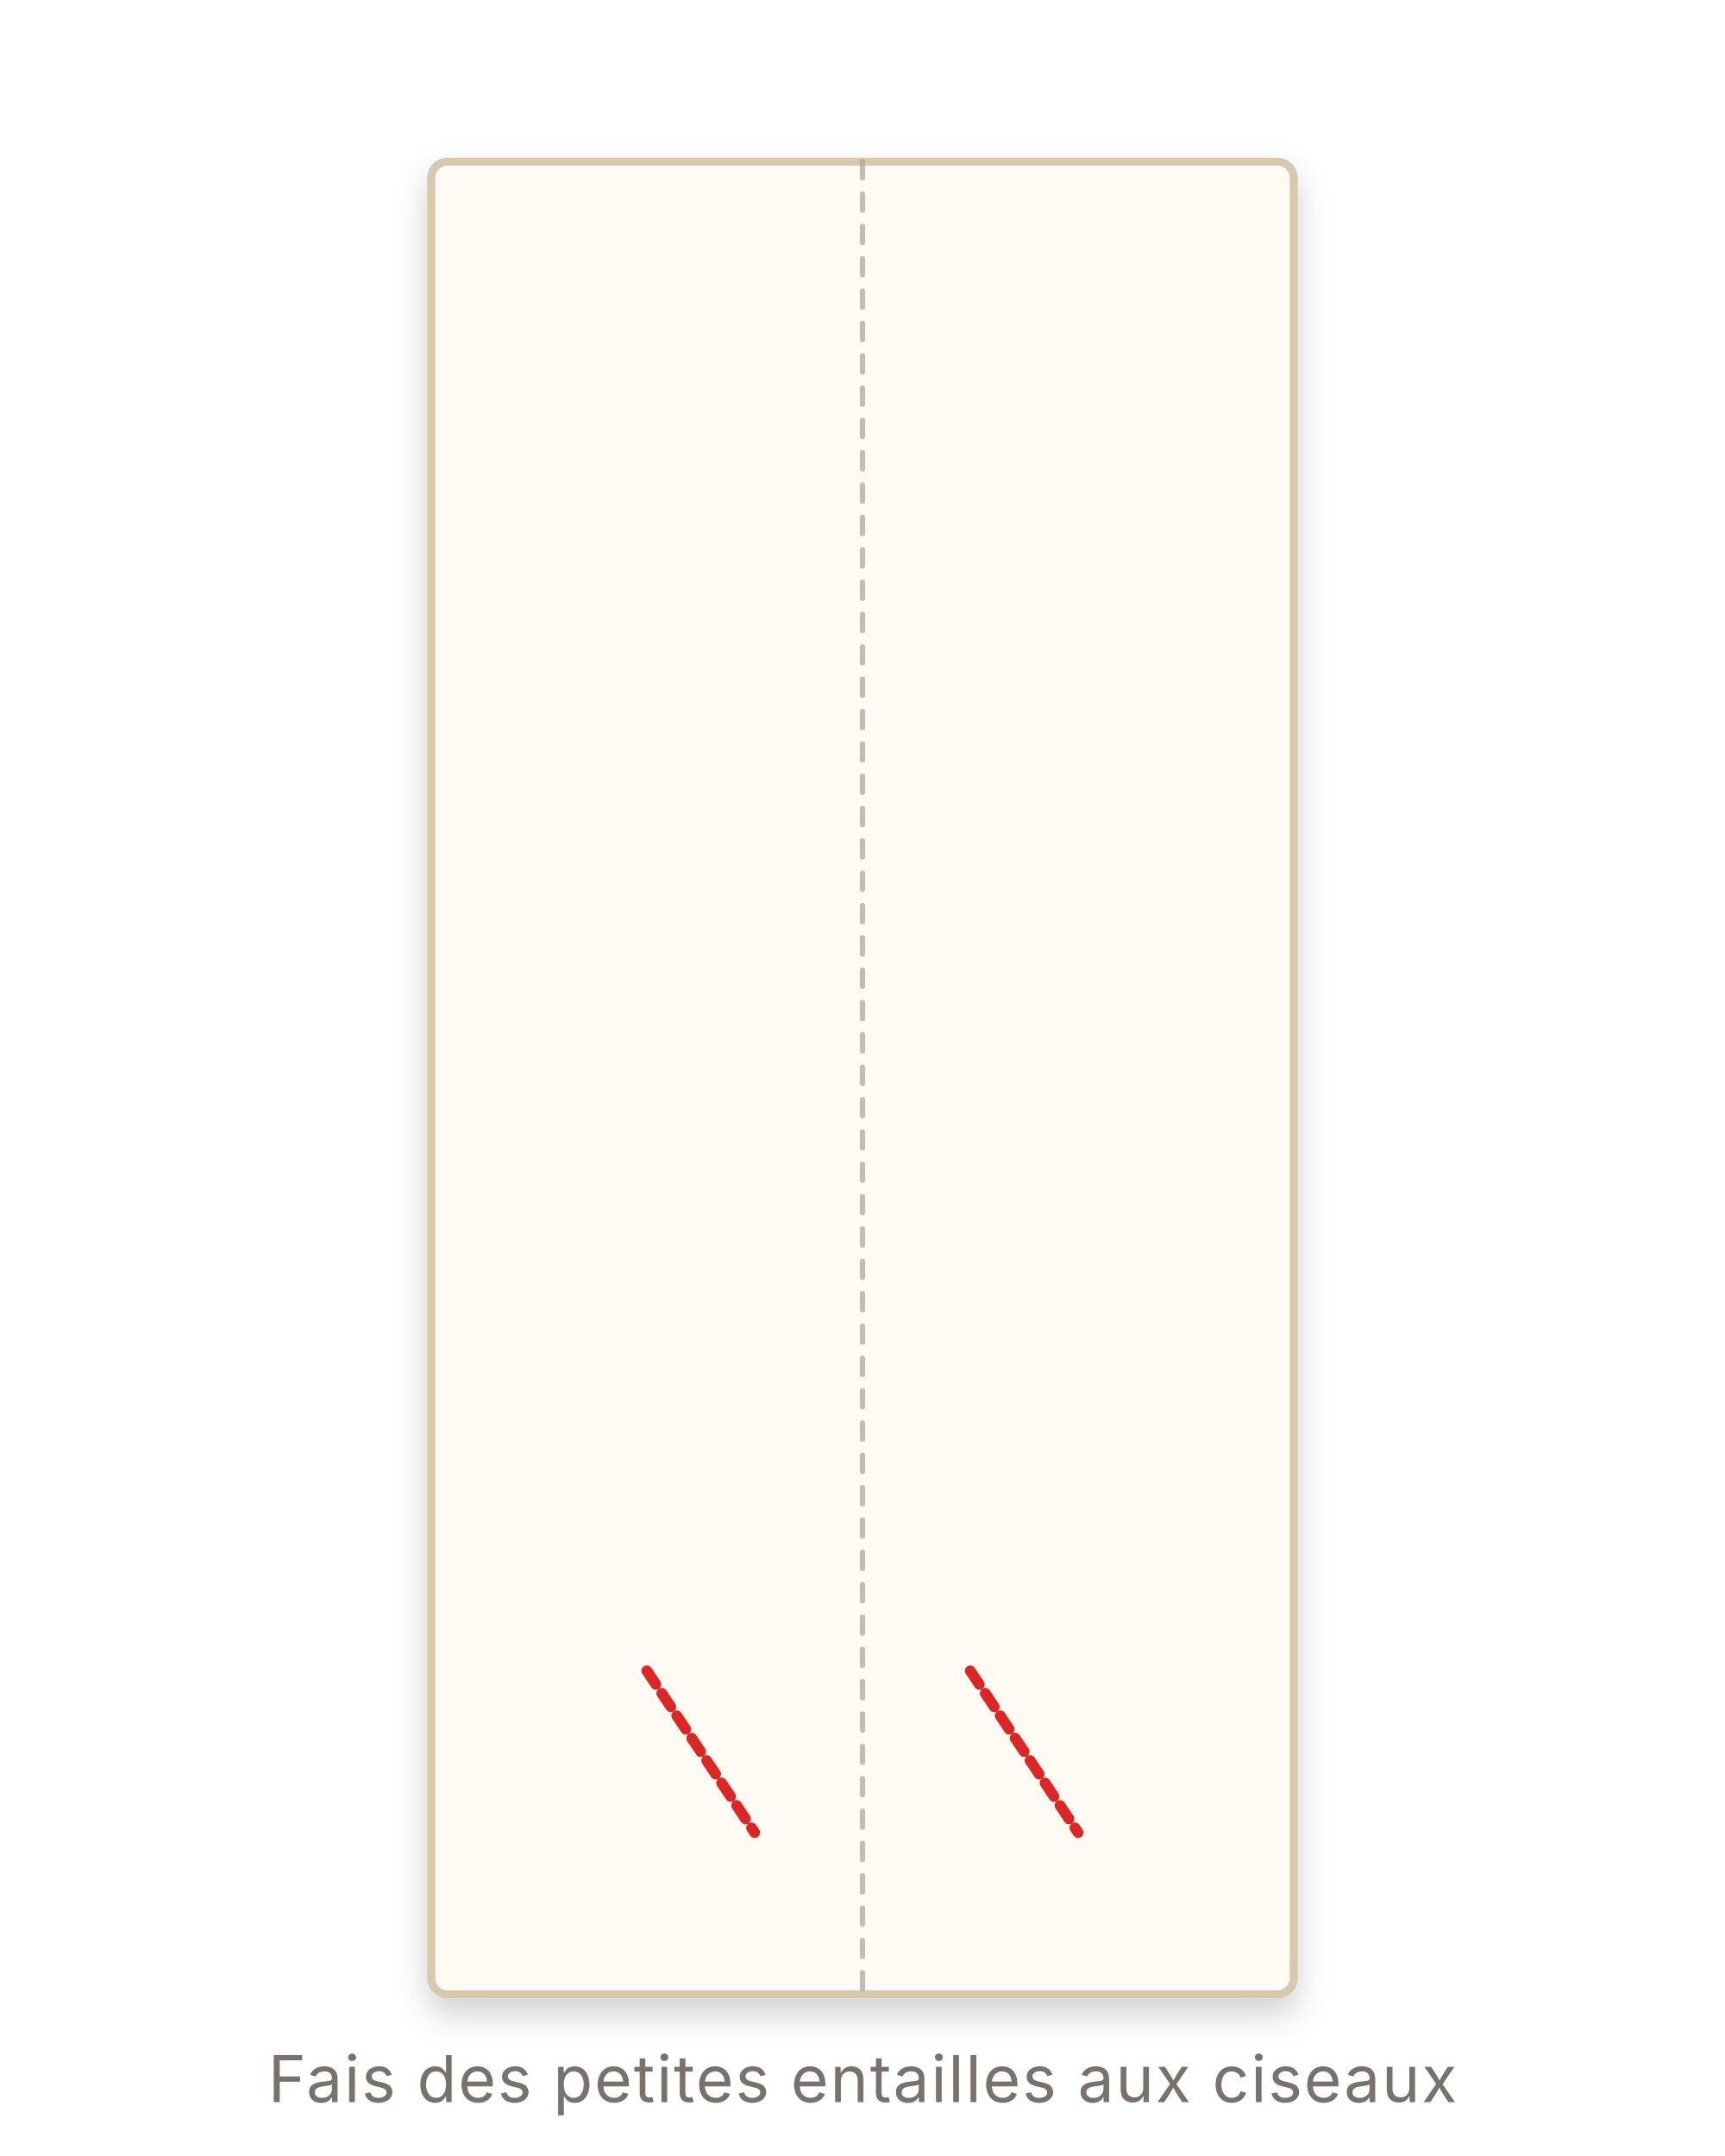
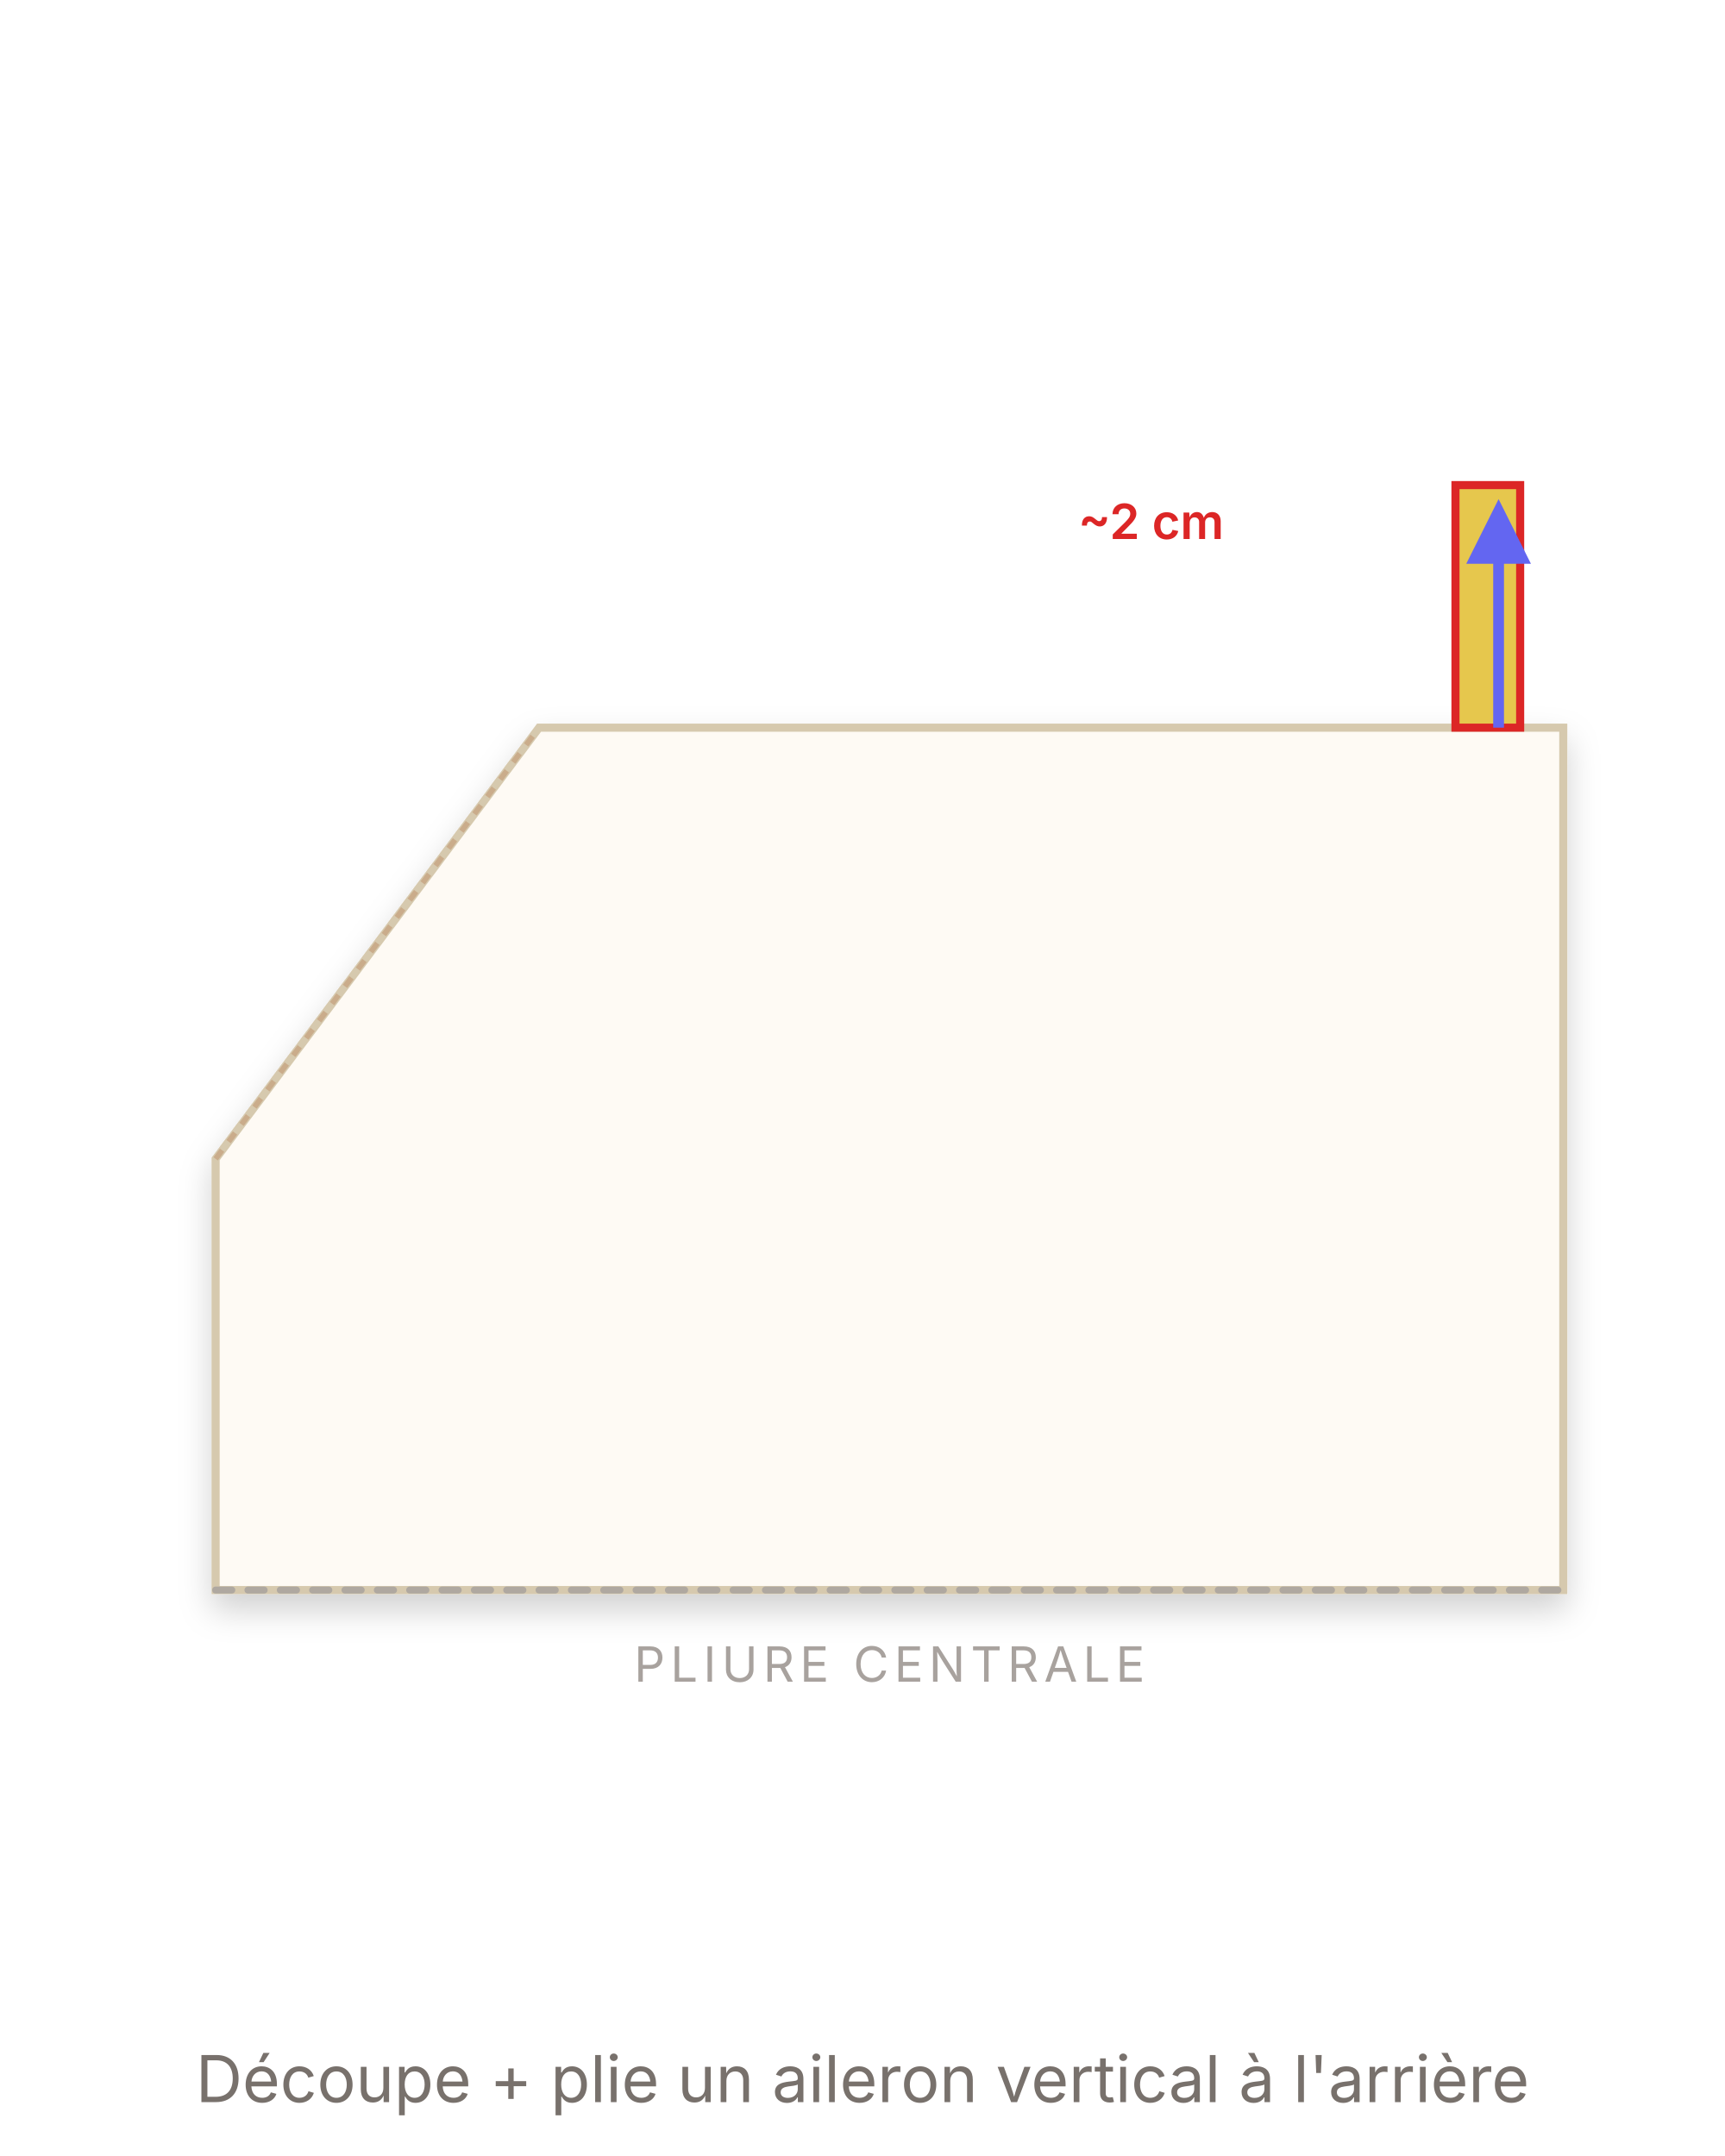
- <svg xmlns="http://www.w3.org/2000/svg" viewBox="0 0 320 400" fill="none" font-family="system-ui, -apple-system, sans-serif">
+ <svg xmlns="http://www.w3.org/2000/svg" viewBox="0 0 320 400" fill="none" font-family="system-ui,-apple-system,sans-serif">
  <defs>
    <filter id="ps" x="-10%" y="-10%" width="120%" height="120%">
      <feGaussianBlur in="SourceAlpha" stdDeviation="3" />
      <feOffset dx="0" dy="3" />
      <feComponentTransfer>
        <feFuncA type="linear" slope="0.18" />
      </feComponentTransfer>
      <feMerge>
        <feMergeNode />
        <feMergeNode in="SourceGraphic" />
      </feMerge>
    </filter>
    <marker id="arr" viewBox="0 0 10 10" refX="8" refY="5" markerWidth="6" markerHeight="6" orient="auto-start-reverse">
      <path d="M 0 0 L 10 5 L 0 10 z" fill="#6366f1" />
    </marker>
    <marker id="arrT" viewBox="0 0 10 10" refX="8" refY="5" markerWidth="6" markerHeight="6" orient="auto-start-reverse">
      <path d="M 0 0 L 10 5 L 0 10 z" fill="#14b8a6" />
    </marker>
    <linearGradient id="foldTri" x1="0" y1="0" x2="1" y2="1">
      <stop offset="0" stop-color="#fff7ed" />
      <stop offset="1" stop-color="#fed7aa" stop-opacity="0.7" />
    </linearGradient>
  </defs>
-   <rect x="80" y="30" width="160" height="340" rx="3" fill="#fefaf4" stroke="#d6c9ae" stroke-width="1.5" filter="url(#ps)" />
-   <line x1="160" y1="30" x2="160" y2="370" stroke="#a8a29e" stroke-width="1" stroke-dasharray="3 3" stroke-linecap="round" opacity="0.7" />
-   <line x1="120" y1="310" x2="140" y2="340" stroke="#dc2626" stroke-width="2" stroke-dasharray="3 2" stroke-linecap="round" />
-   <line x1="180" y1="310" x2="200" y2="340" stroke="#dc2626" stroke-width="2" stroke-dasharray="3 2" stroke-linecap="round" />
-   <text x="100" y="290" font-size="22">✂️</text>
-   <text x="160" y="390" text-anchor="middle" font-size="12" fill="#78716c" letter-spacing="0.3">Fais des petites entailles aux ciseaux</text>
+   <polygon points="40,215 100,135 290,135 290,295 40,295" fill="#fefaf4" stroke="#d6c9ae" stroke-width="1.5" filter="url(#ps)" />
+   <line x1="40" y1="295" x2="290" y2="295" stroke="#a8a29e" stroke-width="1.3" stroke-dasharray="3 3" stroke-linecap="round" opacity="0.85" />
+   <text x="165" y="312" text-anchor="middle" font-size="9" fill="#a8a29e" letter-spacing="1">PLIURE CENTRALE</text>
+   <line x1="40" y1="215" x2="100" y2="135" stroke="#c4a07c" stroke-width="1" stroke-dasharray="2 2" opacity="0.7" />
+   <rect x="270" y="90" width="12" height="45" fill="hsl(48, 75%, 60%)" stroke="#dc2626" stroke-width="1.5" />
+   <text x="276" y="78" text-anchor="middle" font-size="18">✂️</text>
+   <text x="200" y="100" font-size="9" fill="#dc2626" font-weight="600">~2 cm</text>
+   <path d="M 278 135 L 278 95" stroke="#6366f1" stroke-width="2" fill="none" marker-end="url(#arr)" />
+   <text x="160" y="390" text-anchor="middle" font-size="12" fill="#78716c">Découpe + plie un aileron vertical à l'arrière</text>
</svg>
